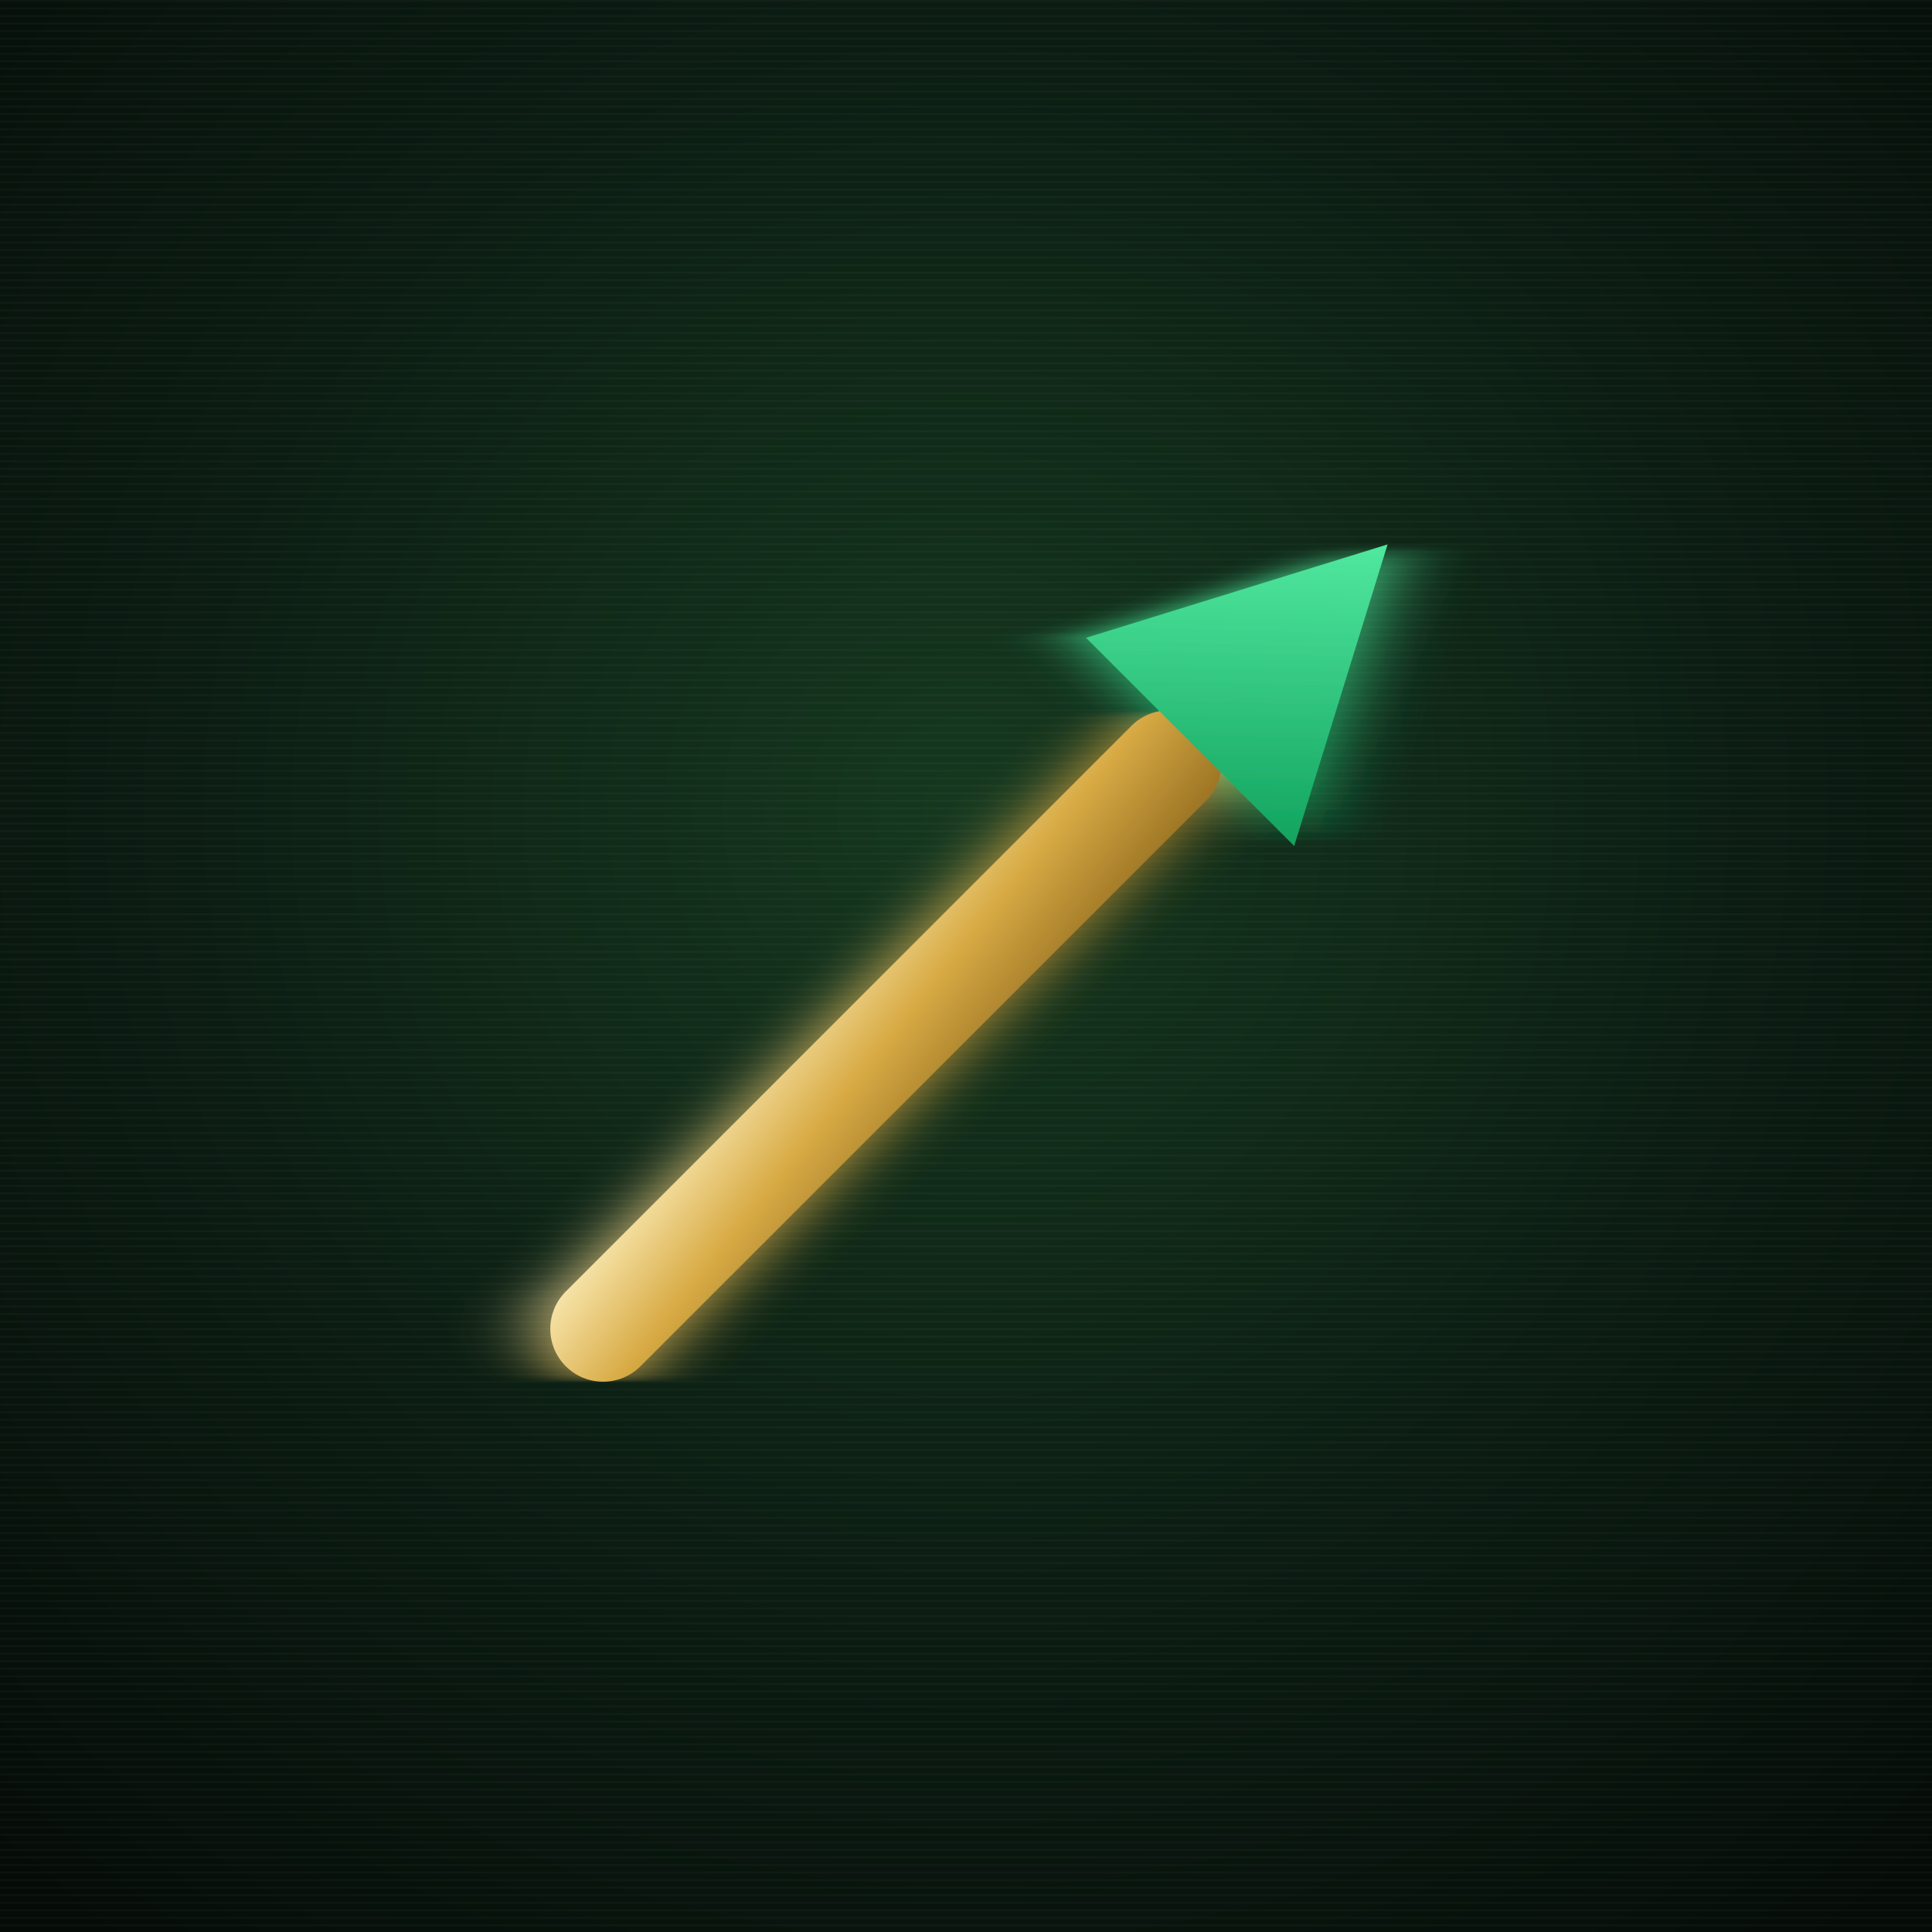
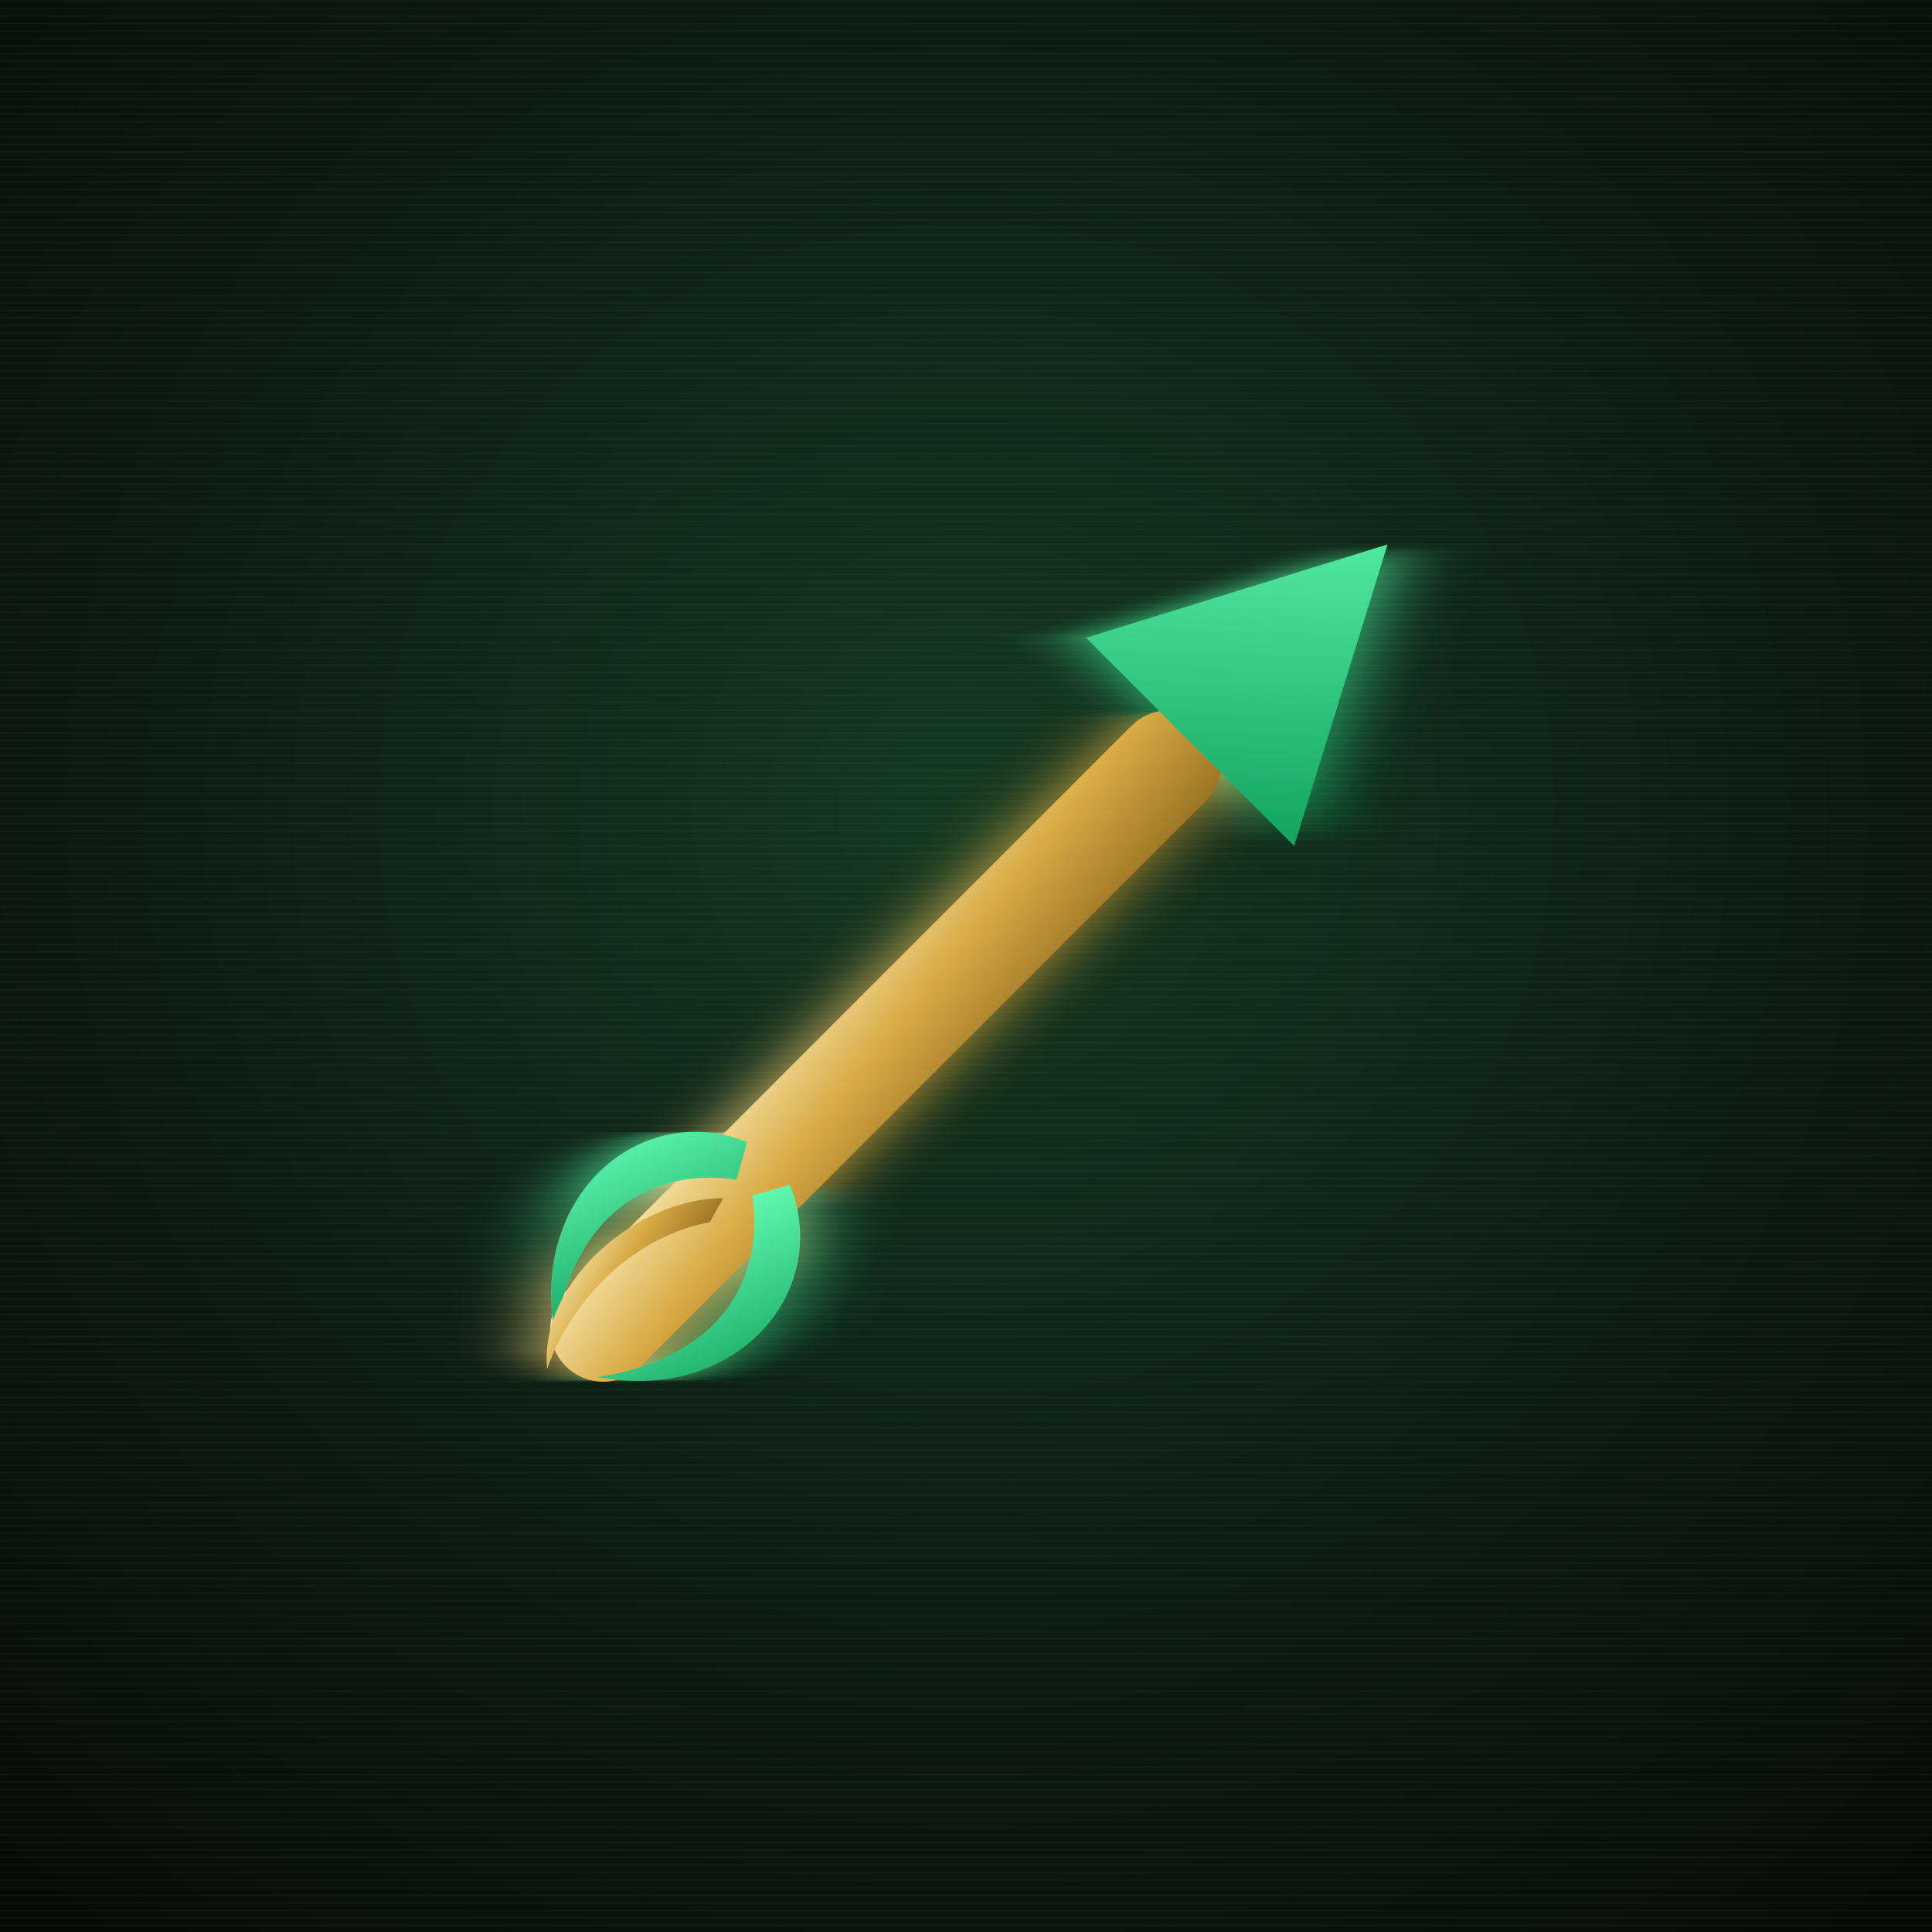
<svg xmlns="http://www.w3.org/2000/svg" width="1024" height="1024" viewBox="0 0 1024 1024">
  <defs>
    <radialGradient id="bg" cx="50%" cy="42%" r="75%">
      <stop offset="0%" stop-color="#15381f" />
      <stop offset="55%" stop-color="#0b1c12" />
      <stop offset="100%" stop-color="#050b07" />
    </radialGradient>
    <linearGradient id="gold" x1="0" y1="0" x2="1" y2="1">
      <stop offset="0%" stop-color="#f8e6ad" />
      <stop offset="48%" stop-color="#d8ab45" />
      <stop offset="100%" stop-color="#9a7223" />
    </linearGradient>
    <linearGradient id="green" x1="0" y1="1" x2="1" y2="0">
      <stop offset="0%" stop-color="#12a35f" />
      <stop offset="100%" stop-color="#66ffb4" />
    </linearGradient>
    <filter id="glow" x="-40%" y="-40%" width="180%" height="180%">
      <feGaussianBlur stdDeviation="16" result="b" />
      <feMerge>
        <feMergeNode in="b" />
        <feMergeNode in="SourceGraphic" />
      </feMerge>
    </filter>
    <pattern id="scan" width="4" height="4" patternUnits="userSpaceOnUse">
      <rect width="4" height="1" fill="#ffffff" opacity="0.028" />
    </pattern>
  </defs>
  <rect width="1024" height="1024" fill="url(#bg)" />
  <rect width="1024" height="1024" fill="url(#scan)" />
  <g transform="translate(512 512) rotate(-45)" filter="url(#glow)">
    <rect x="-300" y="-28" width="480" height="56" rx="28" fill="url(#gold)" />
+     <path d="M -292 -16 C -250 -78 -172 -72 -148 -16 L -166 -6 C -198 -48 -246 -50 -292 -16 Z" fill="url(#green)" />
+     <path d="M -292 16 C -250 78 -172 72 -148 16 L -166 6 C -198 48 -246 50 -292 16 Z" fill="url(#green)" />
+     <path d="M -308 -6 C -278 -42 -210 -36 -178 -4 L -192 0 C -224 -22 -270 -24 -308 -6 Z" fill="url(#gold)" />
    <path d="M 168 -78 L 168 78 L 316 0 Z" fill="url(#green)" />
  </g>
</svg>
